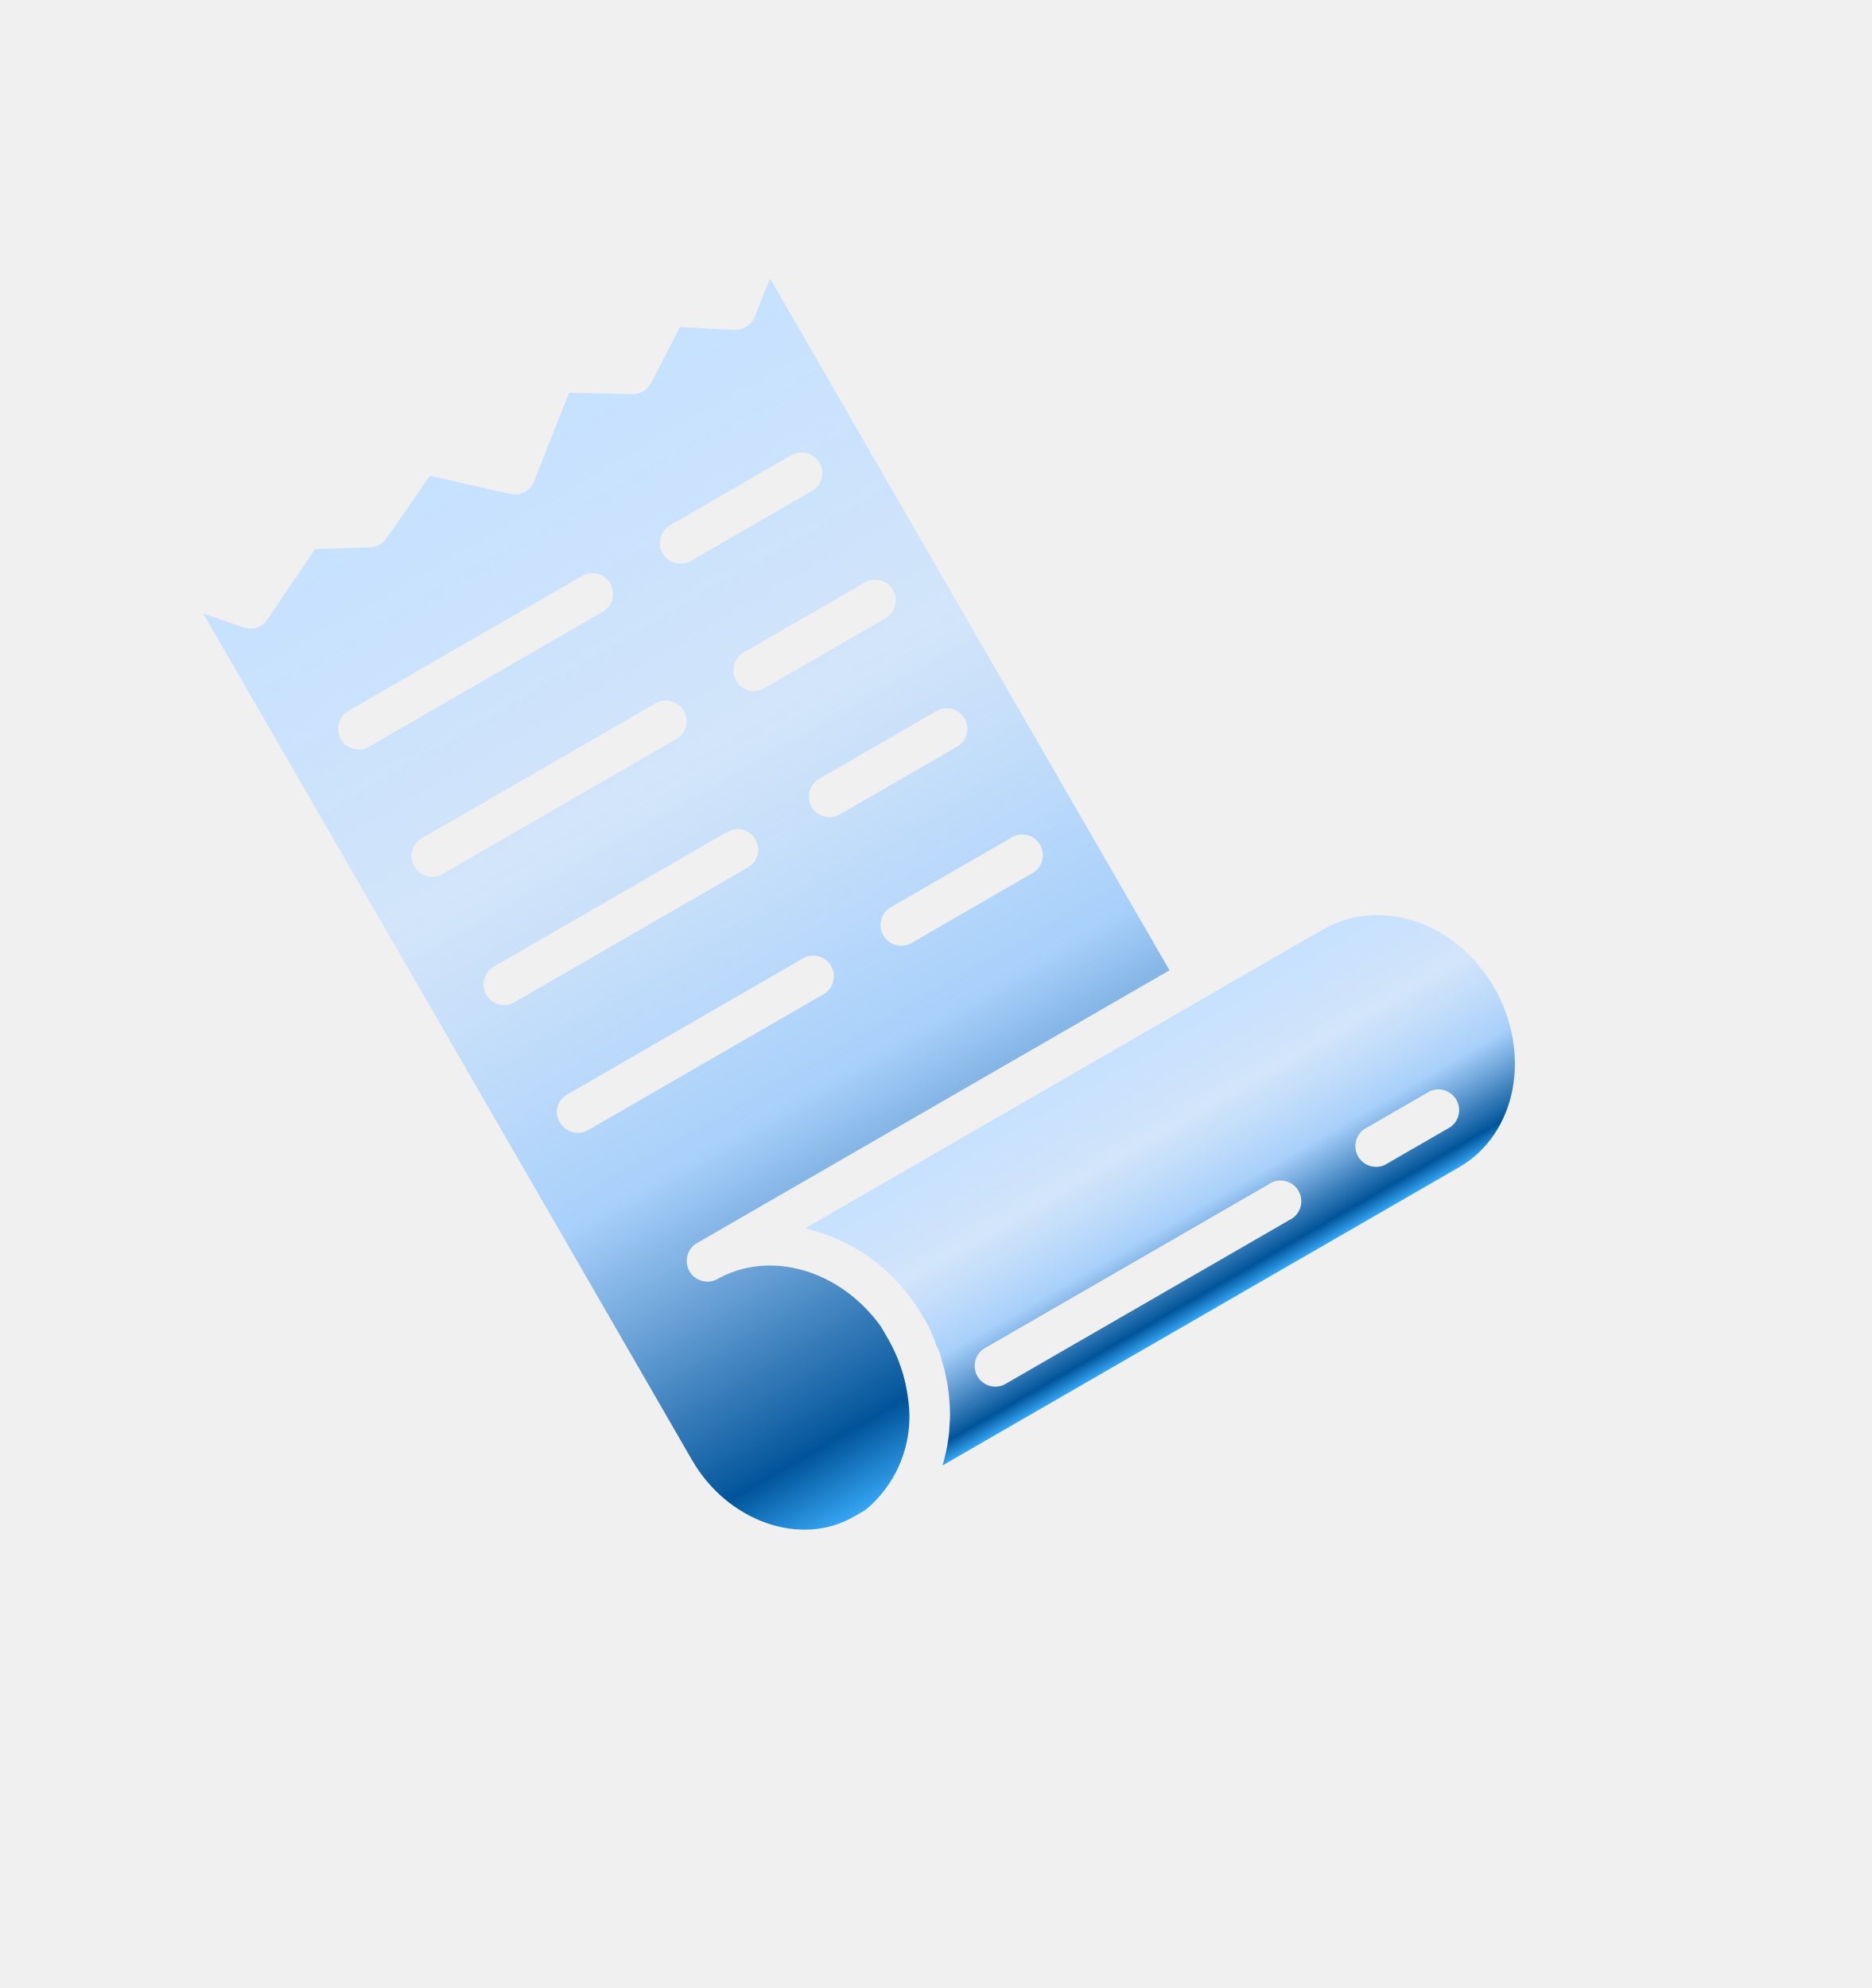
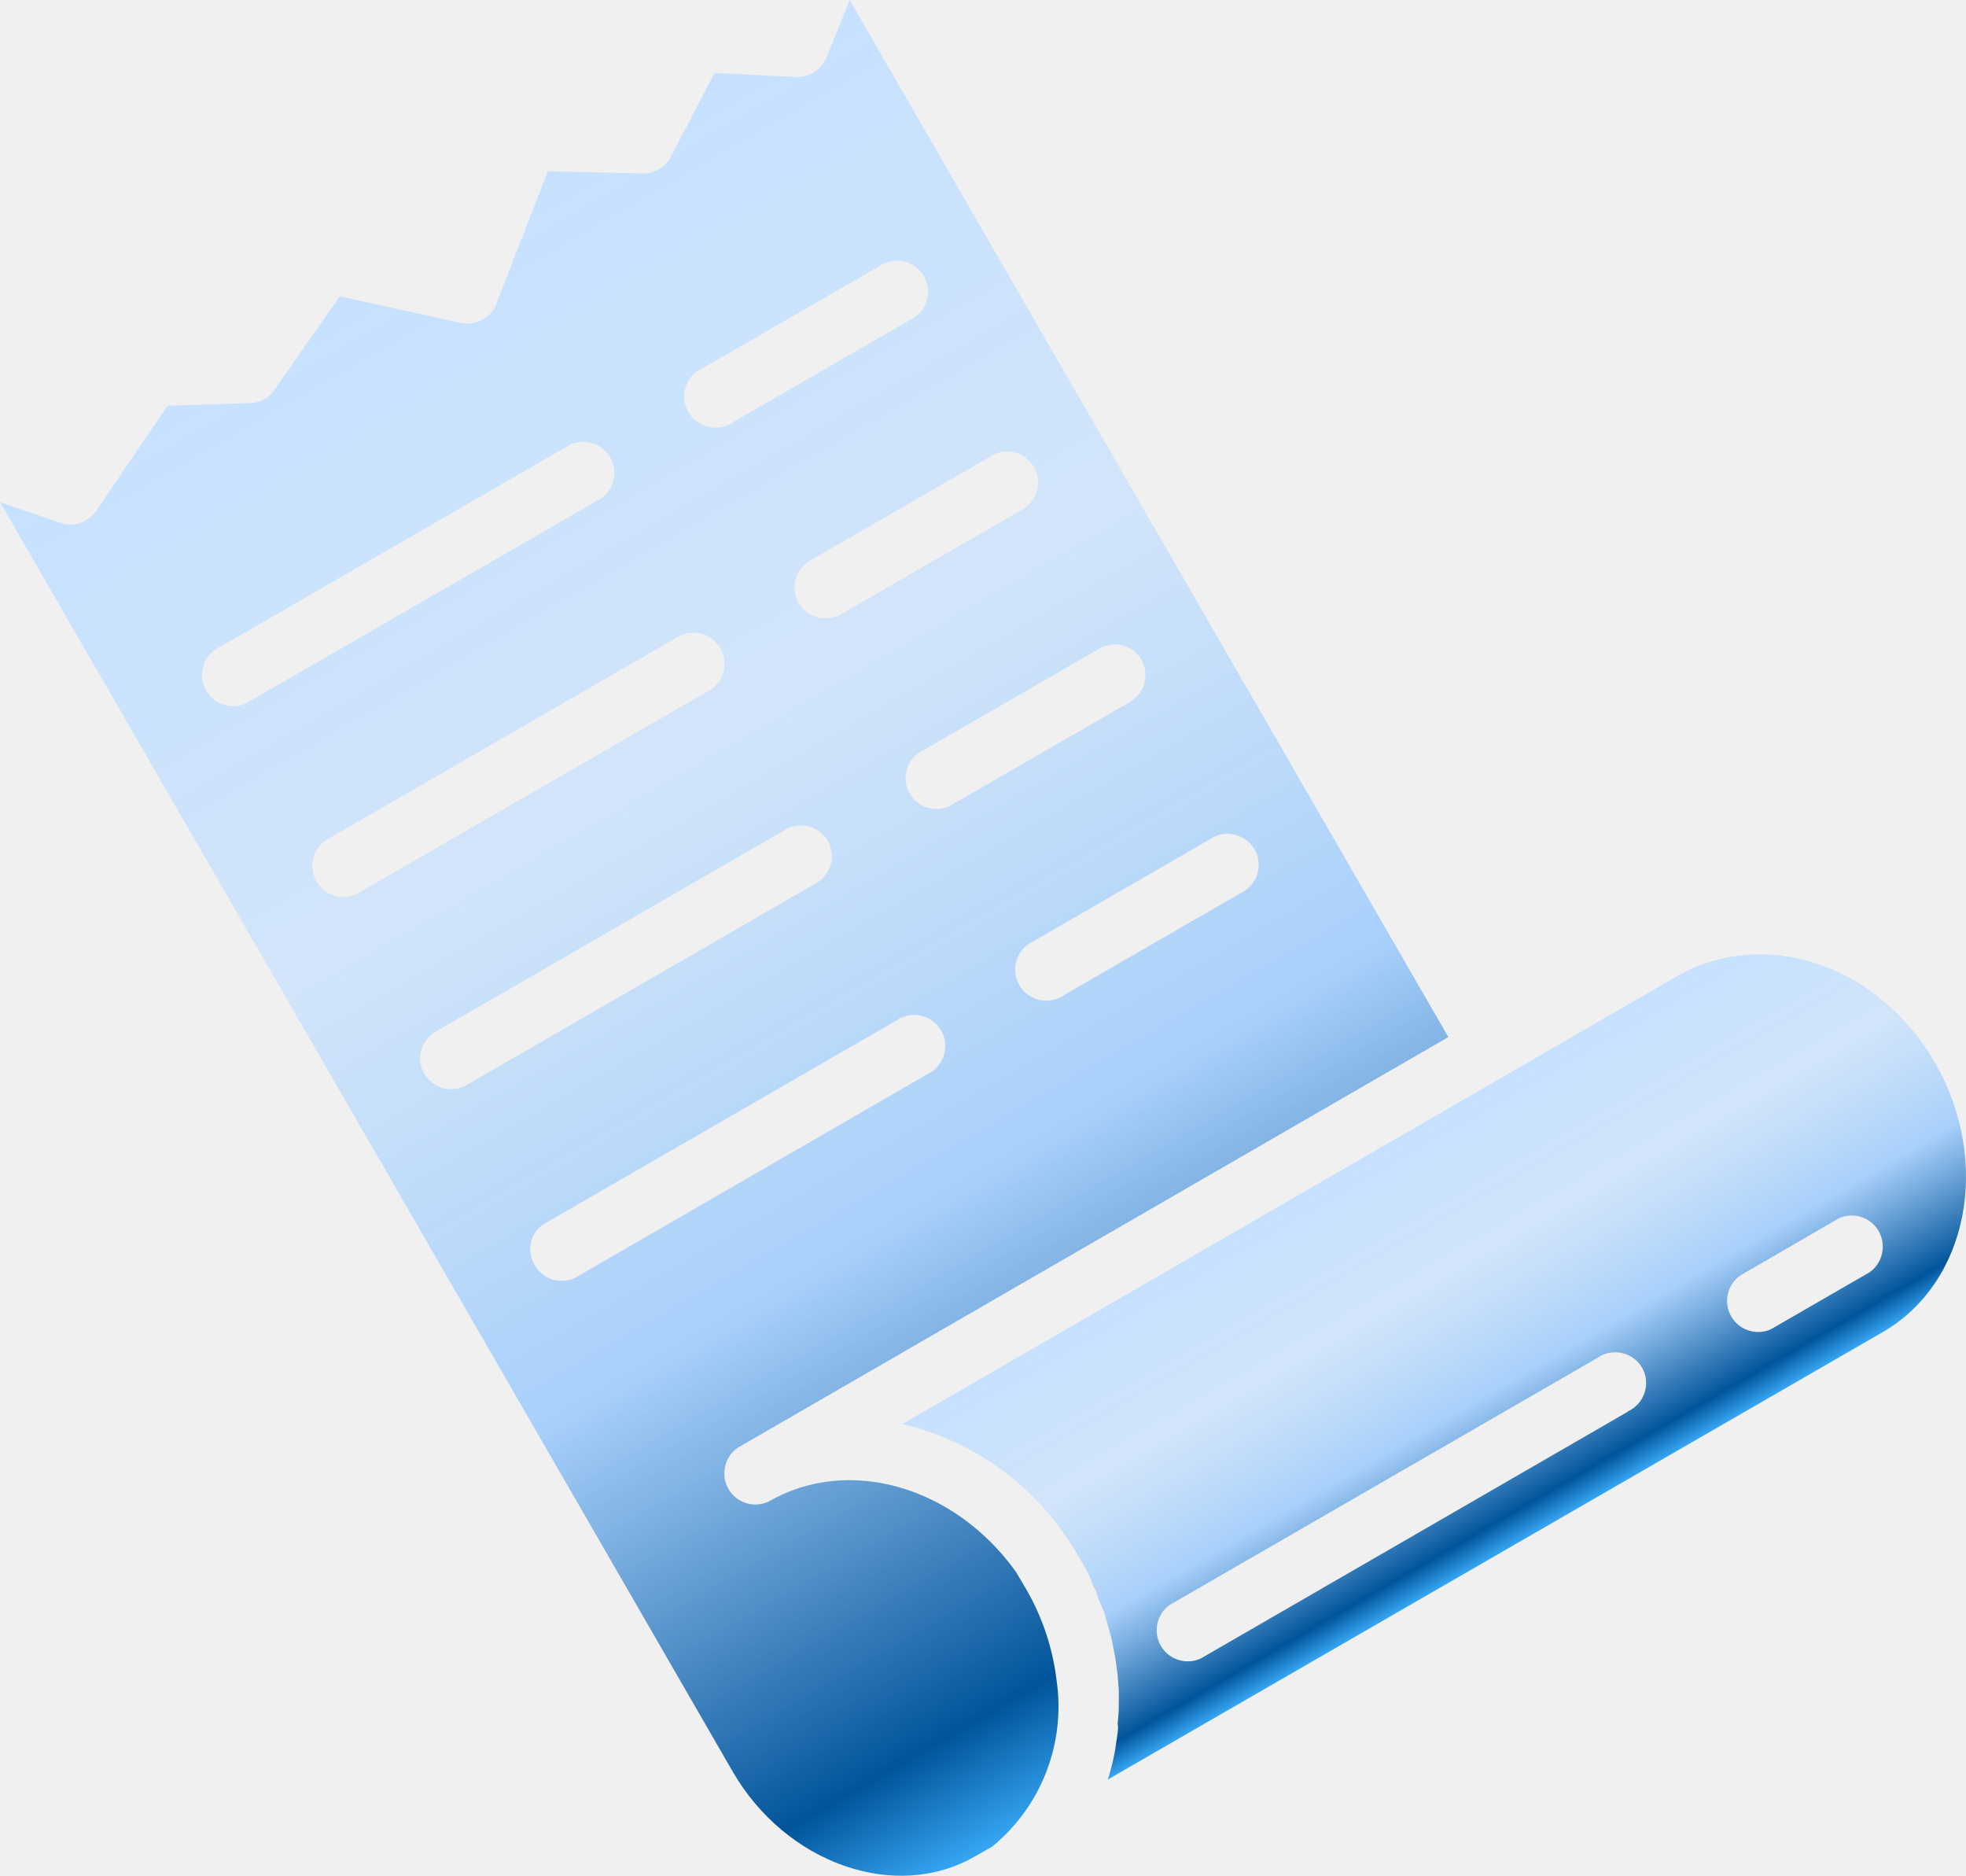
- <svg xmlns="http://www.w3.org/2000/svg" width="322" height="342" viewBox="0 0 322 342" fill="none">
-   <g clip-path="url(#clip0)">
-     <path d="M152.756 230.305C152.368 229.634 151.964 228.935 151.577 228.264C144.59 218.456 132.382 214.85 123.181 220.162C122.372 220.53 121.456 220.584 120.611 220.313C119.766 220.043 119.052 219.468 118.609 218.7C118.166 217.932 118.024 217.026 118.213 216.159C118.401 215.292 118.906 214.526 119.629 214.009L201.183 166.923L132.473 47.914L129.801 54.55C129.514 55.228 129.027 55.802 128.405 56.196C127.784 56.59 127.056 56.785 126.321 56.754L116.973 56.28L112.016 65.907C111.698 66.501 111.22 66.994 110.637 67.331C110.054 67.667 109.388 67.835 108.715 67.813L97.9 67.564L91.909 82.687C91.623 83.483 91.064 84.151 90.331 84.575C89.598 84.998 88.74 85.147 87.907 84.998L73.945 81.861L66.499 92.575C66.206 93.044 65.803 93.433 65.324 93.71C64.845 93.986 64.306 94.141 63.754 94.16L54.195 94.469L46.002 106.587C45.56 107.234 44.917 107.718 44.173 107.965C43.429 108.212 42.624 108.208 41.884 107.953L34.958 105.536L119.04 251.171C125.168 261.786 137.756 266.183 146.84 260.938L147.103 260.787L148.855 259.775C151.636 257.485 153.775 254.514 155.064 251.153C156.352 247.792 156.746 244.156 156.207 240.6C155.758 236.971 154.584 233.47 152.756 230.305ZM115.615 90.153L135.799 78.499C136.205 78.209 136.667 78.007 137.155 77.906C137.643 77.805 138.147 77.807 138.635 77.912C139.122 78.017 139.581 78.223 139.984 78.516C140.386 78.809 140.723 79.184 140.972 79.615C141.221 80.046 141.377 80.525 141.43 81.02C141.482 81.515 141.431 82.016 141.278 82.491C141.125 82.965 140.875 83.403 140.543 83.775C140.212 84.147 139.806 84.446 139.352 84.653L119.167 96.306C118.762 96.596 118.3 96.798 117.812 96.899C117.323 97 116.819 96.998 116.332 96.893C115.845 96.788 115.385 96.582 114.983 96.289C114.58 95.996 114.243 95.622 113.995 95.19C113.746 94.759 113.59 94.281 113.537 93.785C113.484 93.29 113.536 92.789 113.689 92.314C113.841 91.84 114.091 91.403 114.423 91.03C114.755 90.658 115.161 90.359 115.615 90.153ZM128.259 112.053L148.443 100.4C148.849 100.11 149.311 99.908 149.799 99.807C150.288 99.706 150.792 99.707 151.279 99.812C151.766 99.918 152.226 100.123 152.628 100.417C153.031 100.71 153.367 101.084 153.616 101.515C153.865 101.947 154.021 102.425 154.074 102.921C154.127 103.416 154.075 103.917 153.922 104.391C153.77 104.866 153.519 105.303 153.188 105.675C152.856 106.048 152.45 106.347 151.996 106.553L131.812 118.206C131.406 118.496 130.944 118.699 130.456 118.8C129.967 118.901 129.464 118.899 128.976 118.794C128.489 118.689 128.03 118.483 127.627 118.19C127.224 117.896 126.888 117.522 126.639 117.091C126.39 116.66 126.234 116.181 126.181 115.686C126.129 115.191 126.18 114.69 126.333 114.215C126.485 113.741 126.736 113.303 127.067 112.931C127.399 112.559 127.805 112.26 128.259 112.053ZM140.92 133.983L161.105 122.33C161.918 121.86 162.884 121.732 163.791 121.974C164.698 122.217 165.471 122.809 165.939 123.621C166.408 124.433 166.535 125.398 166.291 126.305C166.048 127.211 165.454 127.984 164.64 128.454L144.456 140.107C143.643 140.577 142.676 140.704 141.77 140.462C140.863 140.22 140.09 139.628 139.621 138.816C139.152 138.004 139.026 137.038 139.269 136.132C139.513 135.226 140.107 134.453 140.92 133.983ZM153.565 155.884L173.749 144.23C174.155 143.94 174.616 143.738 175.105 143.637C175.593 143.536 176.097 143.538 176.584 143.643C177.071 143.748 177.531 143.954 177.934 144.247C178.336 144.54 178.673 144.915 178.922 145.346C179.171 145.777 179.327 146.256 179.379 146.751C179.432 147.246 179.38 147.747 179.228 148.222C179.075 148.696 178.825 149.133 178.493 149.506C178.161 149.878 177.755 150.177 177.301 150.383L157.117 162.037C156.711 162.327 156.25 162.529 155.761 162.63C155.273 162.731 154.769 162.729 154.282 162.624C153.795 162.519 153.335 162.313 152.932 162.02C152.53 161.727 152.193 161.352 151.944 160.921C151.695 160.49 151.539 160.011 151.487 159.516C151.434 159.021 151.486 158.52 151.638 158.045C151.791 157.571 152.041 157.134 152.373 156.761C152.705 156.389 153.111 156.09 153.565 155.884ZM59.648 122.465L99.812 99.276C100.218 98.986 100.68 98.784 101.168 98.683C101.656 98.582 102.16 98.584 102.648 98.689C103.135 98.794 103.594 99 103.997 99.293C104.4 99.586 104.736 99.961 104.985 100.392C105.234 100.823 105.39 101.302 105.443 101.797C105.495 102.292 105.444 102.793 105.291 103.268C105.138 103.742 104.888 104.18 104.557 104.552C104.225 104.924 103.819 105.223 103.365 105.43L63.201 128.618C62.392 128.986 61.476 129.04 60.631 128.769C59.786 128.499 59.072 127.924 58.629 127.156C58.185 126.388 58.044 125.482 58.233 124.615C58.421 123.748 58.926 122.982 59.648 122.465ZM72.293 144.366L112.457 121.177C112.862 120.887 113.324 120.685 113.812 120.584C114.301 120.483 114.805 120.485 115.292 120.59C115.779 120.695 116.239 120.9 116.641 121.194C117.044 121.487 117.38 121.861 117.629 122.292C117.878 122.724 118.034 123.202 118.087 123.698C118.14 124.193 118.088 124.694 117.935 125.168C117.783 125.643 117.533 126.08 117.201 126.452C116.869 126.825 116.463 127.124 116.009 127.33L75.845 150.519C75.037 150.886 74.12 150.94 73.275 150.67C72.43 150.399 71.716 149.824 71.273 149.056C70.83 148.289 70.688 147.383 70.877 146.516C71.065 145.649 71.57 144.882 72.293 144.366ZM84.954 166.295L125.118 143.107C125.931 142.637 126.897 142.509 127.804 142.751C128.711 142.994 129.484 143.586 129.953 144.398C130.421 145.21 130.548 146.175 130.304 147.082C130.061 147.988 129.467 148.761 128.653 149.231L88.489 172.419C87.676 172.889 86.71 173.017 85.803 172.775C84.896 172.533 84.123 171.94 83.654 171.128C83.186 170.316 83.059 169.351 83.303 168.444C83.546 167.538 84.14 166.765 84.954 166.295ZM96.248 192.941C96.019 192.546 95.874 192.108 95.819 191.655C95.765 191.201 95.804 190.741 95.933 190.302C96.063 189.864 96.28 189.456 96.572 189.104C96.864 188.752 97.225 188.463 97.632 188.254L137.796 165.066C138.201 164.776 138.663 164.573 139.152 164.472C139.64 164.371 140.144 164.373 140.631 164.478C141.118 164.583 141.578 164.789 141.98 165.082C142.383 165.376 142.72 165.75 142.969 166.181C143.218 166.612 143.373 167.091 143.426 167.586C143.479 168.082 143.427 168.582 143.275 169.057C143.122 169.531 142.872 169.969 142.54 170.341C142.208 170.713 141.802 171.012 141.348 171.219L101.184 194.407C100.767 194.649 100.304 194.804 99.825 194.861C99.346 194.918 98.86 194.876 98.398 194.739C97.936 194.602 97.507 194.371 97.137 194.062C96.767 193.753 96.465 193.372 96.248 192.941Z" fill="url(#paint0_linear)" />
-     <path d="M227.462 159.956L138.518 211.309C145.988 213.065 152.556 217.485 156.989 223.74C157.652 224.649 158.263 225.594 158.819 226.572L159.038 226.951C159.526 227.797 160.015 228.642 160.34 229.543C160.665 230.444 160.761 230.272 160.834 230.736C160.907 231.199 161.344 231.957 161.577 232.562C161.809 233.167 161.856 233.451 161.975 233.926C162.094 234.402 162.33 235.082 162.471 235.662C162.611 236.242 162.691 236.584 162.764 237.048C162.901 237.629 163.006 238.217 163.08 238.809L163.248 240.112L163.389 241.975C163.382 242.368 163.421 242.773 163.431 243.195C163.441 243.617 163.39 244.541 163.338 245.193C163.286 245.845 163.303 245.874 163.292 246.192C163.281 246.509 163.077 247.91 162.946 248.763L162.864 249.16C162.673 250.16 162.424 251.148 162.118 252.118L251.034 200.783C260.878 195.1 263.573 181.217 257.007 169.844C250.441 158.471 237.306 154.273 227.462 159.956ZM221.757 209.909L172.713 238.225C171.905 238.592 170.989 238.646 170.143 238.376C169.298 238.105 168.584 237.53 168.141 236.762C167.698 235.994 167.556 235.089 167.745 234.222C167.933 233.355 168.438 232.588 169.161 232.072L218.205 203.756C218.61 203.466 219.072 203.264 219.56 203.163C220.049 203.062 220.553 203.064 221.04 203.169C221.527 203.274 221.987 203.48 222.389 203.773C222.792 204.066 223.128 204.44 223.377 204.872C223.626 205.303 223.782 205.782 223.835 206.277C223.888 206.772 223.836 207.273 223.683 207.747C223.531 208.222 223.281 208.659 222.949 209.032C222.617 209.404 222.211 209.703 221.757 209.909ZM249.507 193.888L238.202 200.415C237.394 200.782 236.478 200.836 235.633 200.566C234.787 200.295 234.074 199.72 233.63 198.952C233.187 198.184 233.046 197.279 233.234 196.411C233.423 195.544 233.927 194.778 234.65 194.261L245.954 187.735C246.763 187.367 247.679 187.314 248.524 187.584C249.369 187.854 250.083 188.429 250.526 189.197C250.97 189.965 251.111 190.871 250.922 191.738C250.734 192.605 250.229 193.372 249.507 193.888Z" fill="url(#paint1_linear)" />
+ <svg xmlns="http://www.w3.org/2000/svg" xmlns:xlink="http://www.w3.org/1999/xlink" viewBox="0 0 225.64 215.24">
+   <defs>
+     <style>.cls-1{fill:url(#linear-gradient);}.cls-2{fill:url(#linear-gradient-2);}</style>
+     <linearGradient id="linear-gradient" x1="48.22" y1="236.18" x2="144.31" y2="69.76" gradientTransform="matrix(1, 0, 0, -1, 0, 264.06)" gradientUnits="userSpaceOnUse">
+       <stop offset="0" stop-color="#c6e1ff" />
+       <stop offset="0.34" stop-color="#c0deff" stop-opacity="0.63" />
+       <stop offset="0.65" stop-color="#9dcbfc" stop-opacity="0.87" />
+       <stop offset="0.93" stop-color="#01549a" />
+       <stop offset="1" stop-color="#36a6f4" />
+     </linearGradient>
+     <linearGradient id="linear-gradient-2" x1="156.97" y1="131.5" x2="180.54" y2="90.68" xlink:href="#linear-gradient" />
+   </defs>
+   <g id="Layer_2" data-name="Layer 2">
+     <g id="Layer_1-2" data-name="Layer 1">
+       <path class="cls-1" d="M117.8,182.39l-1.18-2c-7-9.81-19.2-13.41-28.4-8.1a3.56,3.56,0,0,1-5-4,3.52,3.52,0,0,1,1.41-2.15L166.23,119,97.52,0,94.84,6.64a3.61,3.61,0,0,1-3.48,2.2L82,8.37l-5,9.62a3.6,3.6,0,0,1-3.3,1.91l-10.82-.25L57,34.77a3.5,3.5,0,0,1-1.58,1.89,3.58,3.58,0,0,1-2.42.42L39,34,31.54,44.66a3.36,3.36,0,0,1-1.17,1.14,3.47,3.47,0,0,1-1.57.45l-9.56.3L11,58.67A3.56,3.56,0,0,1,6.93,60L0,57.62,84.08,203.26c6.13,10.61,18.72,15,27.8,9.76l.27-.15,1.75-1a20.78,20.78,0,0,0,7.35-19.17A27.31,27.31,0,0,0,117.8,182.39ZM80.66,42.24l20.18-11.65a3.61,3.61,0,0,1,1.36-.6,3.52,3.52,0,0,1,1.48,0,3.64,3.64,0,0,1,1.35.6,3.55,3.55,0,0,1,1,1.1,3.5,3.5,0,0,1,.46,1.41,3.68,3.68,0,0,1-.15,1.47,3.55,3.55,0,0,1-.73,1.28,3.73,3.73,0,0,1-1.2.88L84.21,48.39a3.78,3.78,0,0,1-1.36.6A3.58,3.58,0,0,1,80,48.38a3.58,3.58,0,0,1-1-1.1,3.5,3.5,0,0,1-.46-1.41,3.68,3.68,0,0,1,.15-1.47,3.63,3.63,0,0,1,1.93-2.16ZM93.3,64.14l20.19-11.65a3.58,3.58,0,0,1,4.18,0,3.72,3.72,0,0,1,1,1.1,3.66,3.66,0,0,1,.46,1.41,3.51,3.51,0,0,1-.16,1.47,3.55,3.55,0,0,1-.73,1.28,3.69,3.69,0,0,1-1.19.88L96.85,70.29a3.58,3.58,0,0,1-4.18,0,3.72,3.72,0,0,1-1-1.1,3.66,3.66,0,0,1-.46-1.41,3.51,3.51,0,0,1,.16-1.47A3.55,3.55,0,0,1,92.11,65,3.69,3.69,0,0,1,93.3,64.14ZM106,86.07l20.19-11.65A3.53,3.53,0,0,1,131,75.71a3.54,3.54,0,0,1-1.3,4.83L109.5,92.19A3.54,3.54,0,1,1,106,86.07ZM118.61,108l20.18-11.65a3.61,3.61,0,0,1,1.36-.6,3.52,3.52,0,0,1,1.48,0,3.64,3.64,0,0,1,1.35.6,3.55,3.55,0,0,1,1,1.1,3.5,3.5,0,0,1,.46,1.41,3.68,3.68,0,0,1-.15,1.47,3.55,3.55,0,0,1-.73,1.28,3.73,3.73,0,0,1-1.2.88l-20.18,11.65a3.61,3.61,0,0,1-1.36.6,3.52,3.52,0,0,1-1.48,0,3.64,3.64,0,0,1-1.35-.6,3.68,3.68,0,0,1-1-1.1,3.5,3.5,0,0,1-.46-1.41,3.68,3.68,0,0,1,.15-1.47,3.44,3.44,0,0,1,.74-1.28A3.58,3.58,0,0,1,118.61,108ZM24.69,74.55,64.85,51.36a3.59,3.59,0,0,1,1.36-.59,3.62,3.62,0,0,1,2.83.61,3.6,3.6,0,0,1,1,1.1,3.67,3.67,0,0,1,.46,1.4,3.48,3.48,0,0,1-.16,1.47,3.51,3.51,0,0,1-.73,1.29,3.69,3.69,0,0,1-1.19.88L28.24,80.7a3.55,3.55,0,0,1-4.57-1.46,3.56,3.56,0,0,1,1-4.69Zm12.64,21.9L77.5,73.26a3.55,3.55,0,0,1,2.83-.58,3.57,3.57,0,0,1,2.8,3.1A3.64,3.64,0,0,1,83,77.25a3.4,3.4,0,0,1-.74,1.29,3.58,3.58,0,0,1-1.19.88L40.89,102.61a3.62,3.62,0,0,1-2.57.15,3.59,3.59,0,0,1-2.4-4.16A3.62,3.62,0,0,1,37.33,96.45ZM50,118.38,90.16,95.19A3.56,3.56,0,0,1,95,96.48a3.55,3.55,0,0,1-1.3,4.84L53.53,124.51a3.54,3.54,0,0,1-2.68.35,3.55,3.55,0,0,1-2.51-4.33A3.55,3.55,0,0,1,50,118.38ZM61.29,145a3.51,3.51,0,0,1-.43-1.29,3.43,3.43,0,0,1,.12-1.35,3.37,3.37,0,0,1,.63-1.2,3.61,3.61,0,0,1,1.06-.85l40.17-23.19a3.55,3.55,0,0,1,1.35-.59,3.52,3.52,0,0,1,2.83.61,3.58,3.58,0,0,1,1.45,2.5,3.64,3.64,0,0,1-.15,1.47,3.62,3.62,0,0,1-1.93,2.17L66.23,146.49a3.49,3.49,0,0,1-1.36.46,3.83,3.83,0,0,1-1.43-.12,3.56,3.56,0,0,1-2.15-1.8Z" />
+       <path class="cls-2" d="M192.5,112,103.56,163.4A31.4,31.4,0,0,1,122,175.83a29.06,29.06,0,0,1,1.83,2.83l.22.38a15.68,15.68,0,0,1,1.3,2.59c.33.9.42.73.5,1.19a13.5,13.5,0,0,0,.74,1.83A9.68,9.68,0,0,1,127,186c.12.48.35,1.16.49,1.74s.22.92.3,1.38a17.71,17.71,0,0,1,.31,1.77l.17,1.3.14,1.86c0,.39,0,.8,0,1.22s0,1.35-.09,2,0,.68,0,1-.21,1.72-.34,2.57l-.08.4a25,25,0,0,1-.75,2.95l88.92-51.33c9.84-5.68,12.54-19.57,6-30.94S202.35,106.36,192.5,112Zm-5.7,50-49,28.31a3.57,3.57,0,0,1-3.56-6.15l49.05-28.32a3.6,3.6,0,0,1,4.18,0,3.6,3.6,0,0,1,1,1.1,3.58,3.58,0,0,1-1.62,5Zm27.75-16-11.31,6.53a3.57,3.57,0,0,1-3.55-6.15L211,139.82a3.56,3.56,0,0,1,5,4A3.52,3.52,0,0,1,214.55,146Z" />
+     </g>
  </g>
-   <defs>
-     <linearGradient id="paint0_linear" x1="83.177" y1="75.792" x2="179.263" y2="242.219" gradientUnits="userSpaceOnUse">
-       <stop stop-color="#C6E1FF" />
-       <stop offset="0.344" stop-color="#C0DEFF" stop-opacity="0.63" />
-       <stop offset="0.651" stop-color="#9DCBFC" stop-opacity="0.869" />
-       <stop offset="0.932" stop-color="#01549A" />
-       <stop offset="1" stop-color="#36A6F4" />
-     </linearGradient>
-     <linearGradient id="paint1_linear" x1="191.928" y1="180.472" x2="215.5" y2="221.299" gradientUnits="userSpaceOnUse">
-       <stop stop-color="#C6E1FF" />
-       <stop offset="0.344" stop-color="#C0DEFF" stop-opacity="0.63" />
-       <stop offset="0.651" stop-color="#9DCBFC" stop-opacity="0.869" />
-       <stop offset="0.932" stop-color="#01549A" />
-       <stop offset="1" stop-color="#36A6F4" />
-     </linearGradient>
-     <clipPath id="clip0">
-       <rect width="215.865" height="269.386" fill="white" transform="translate(0 108.533) rotate(-30)" />
-     </clipPath>
-   </defs>
</svg>
